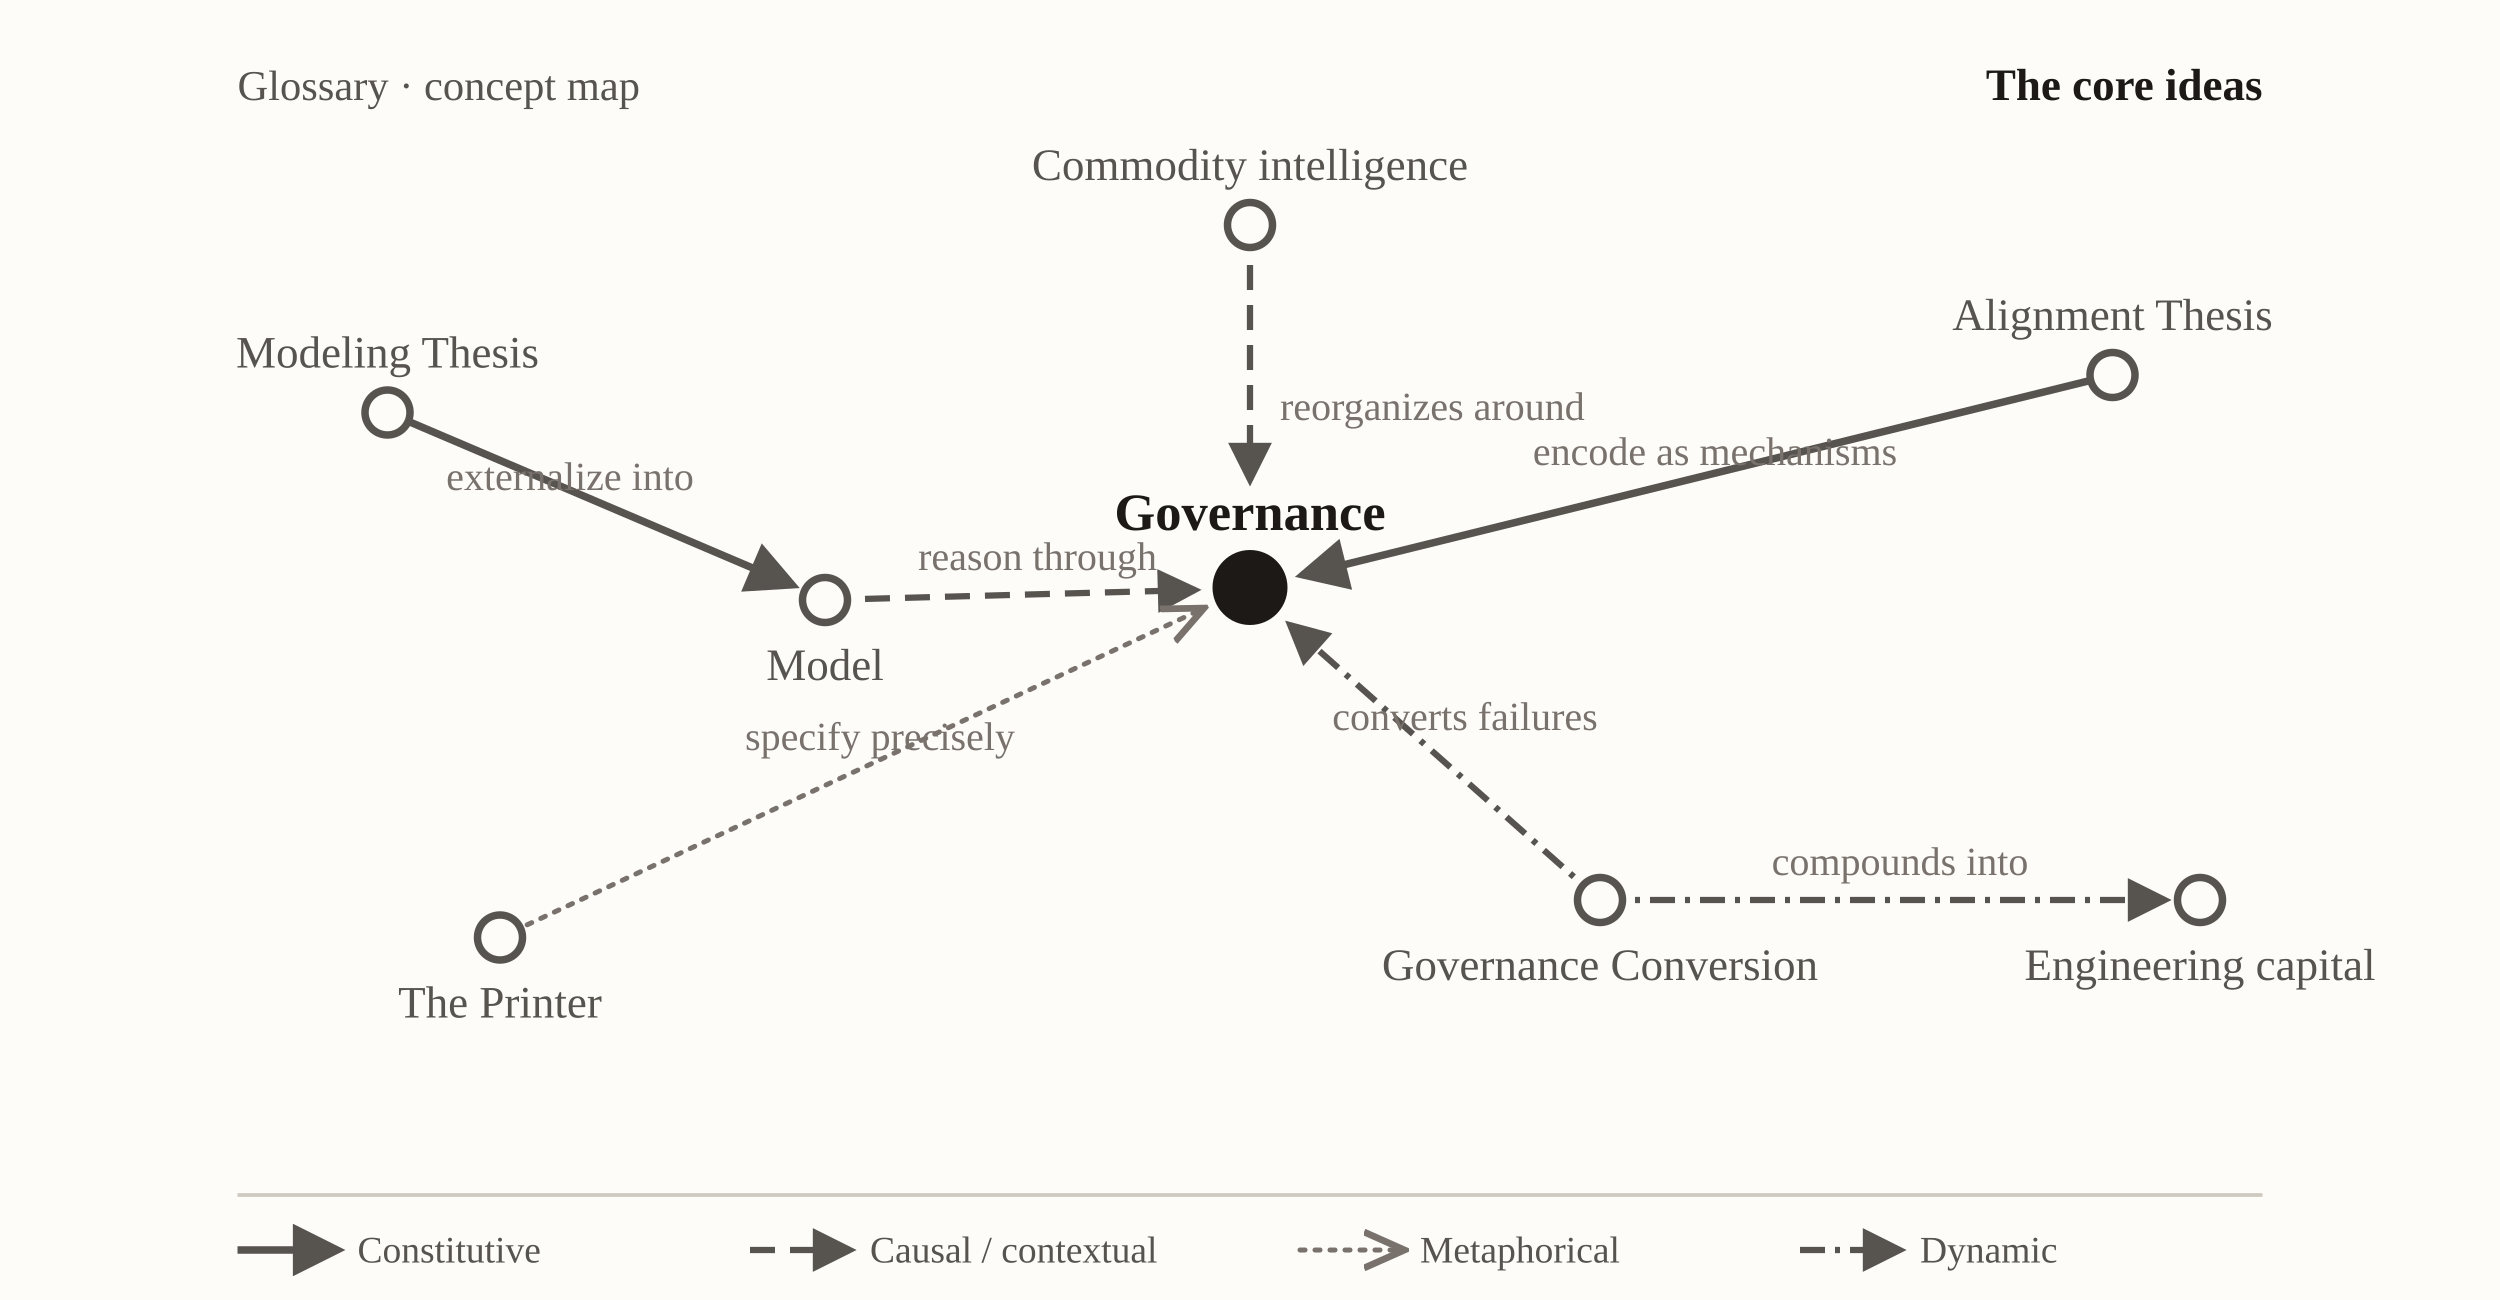
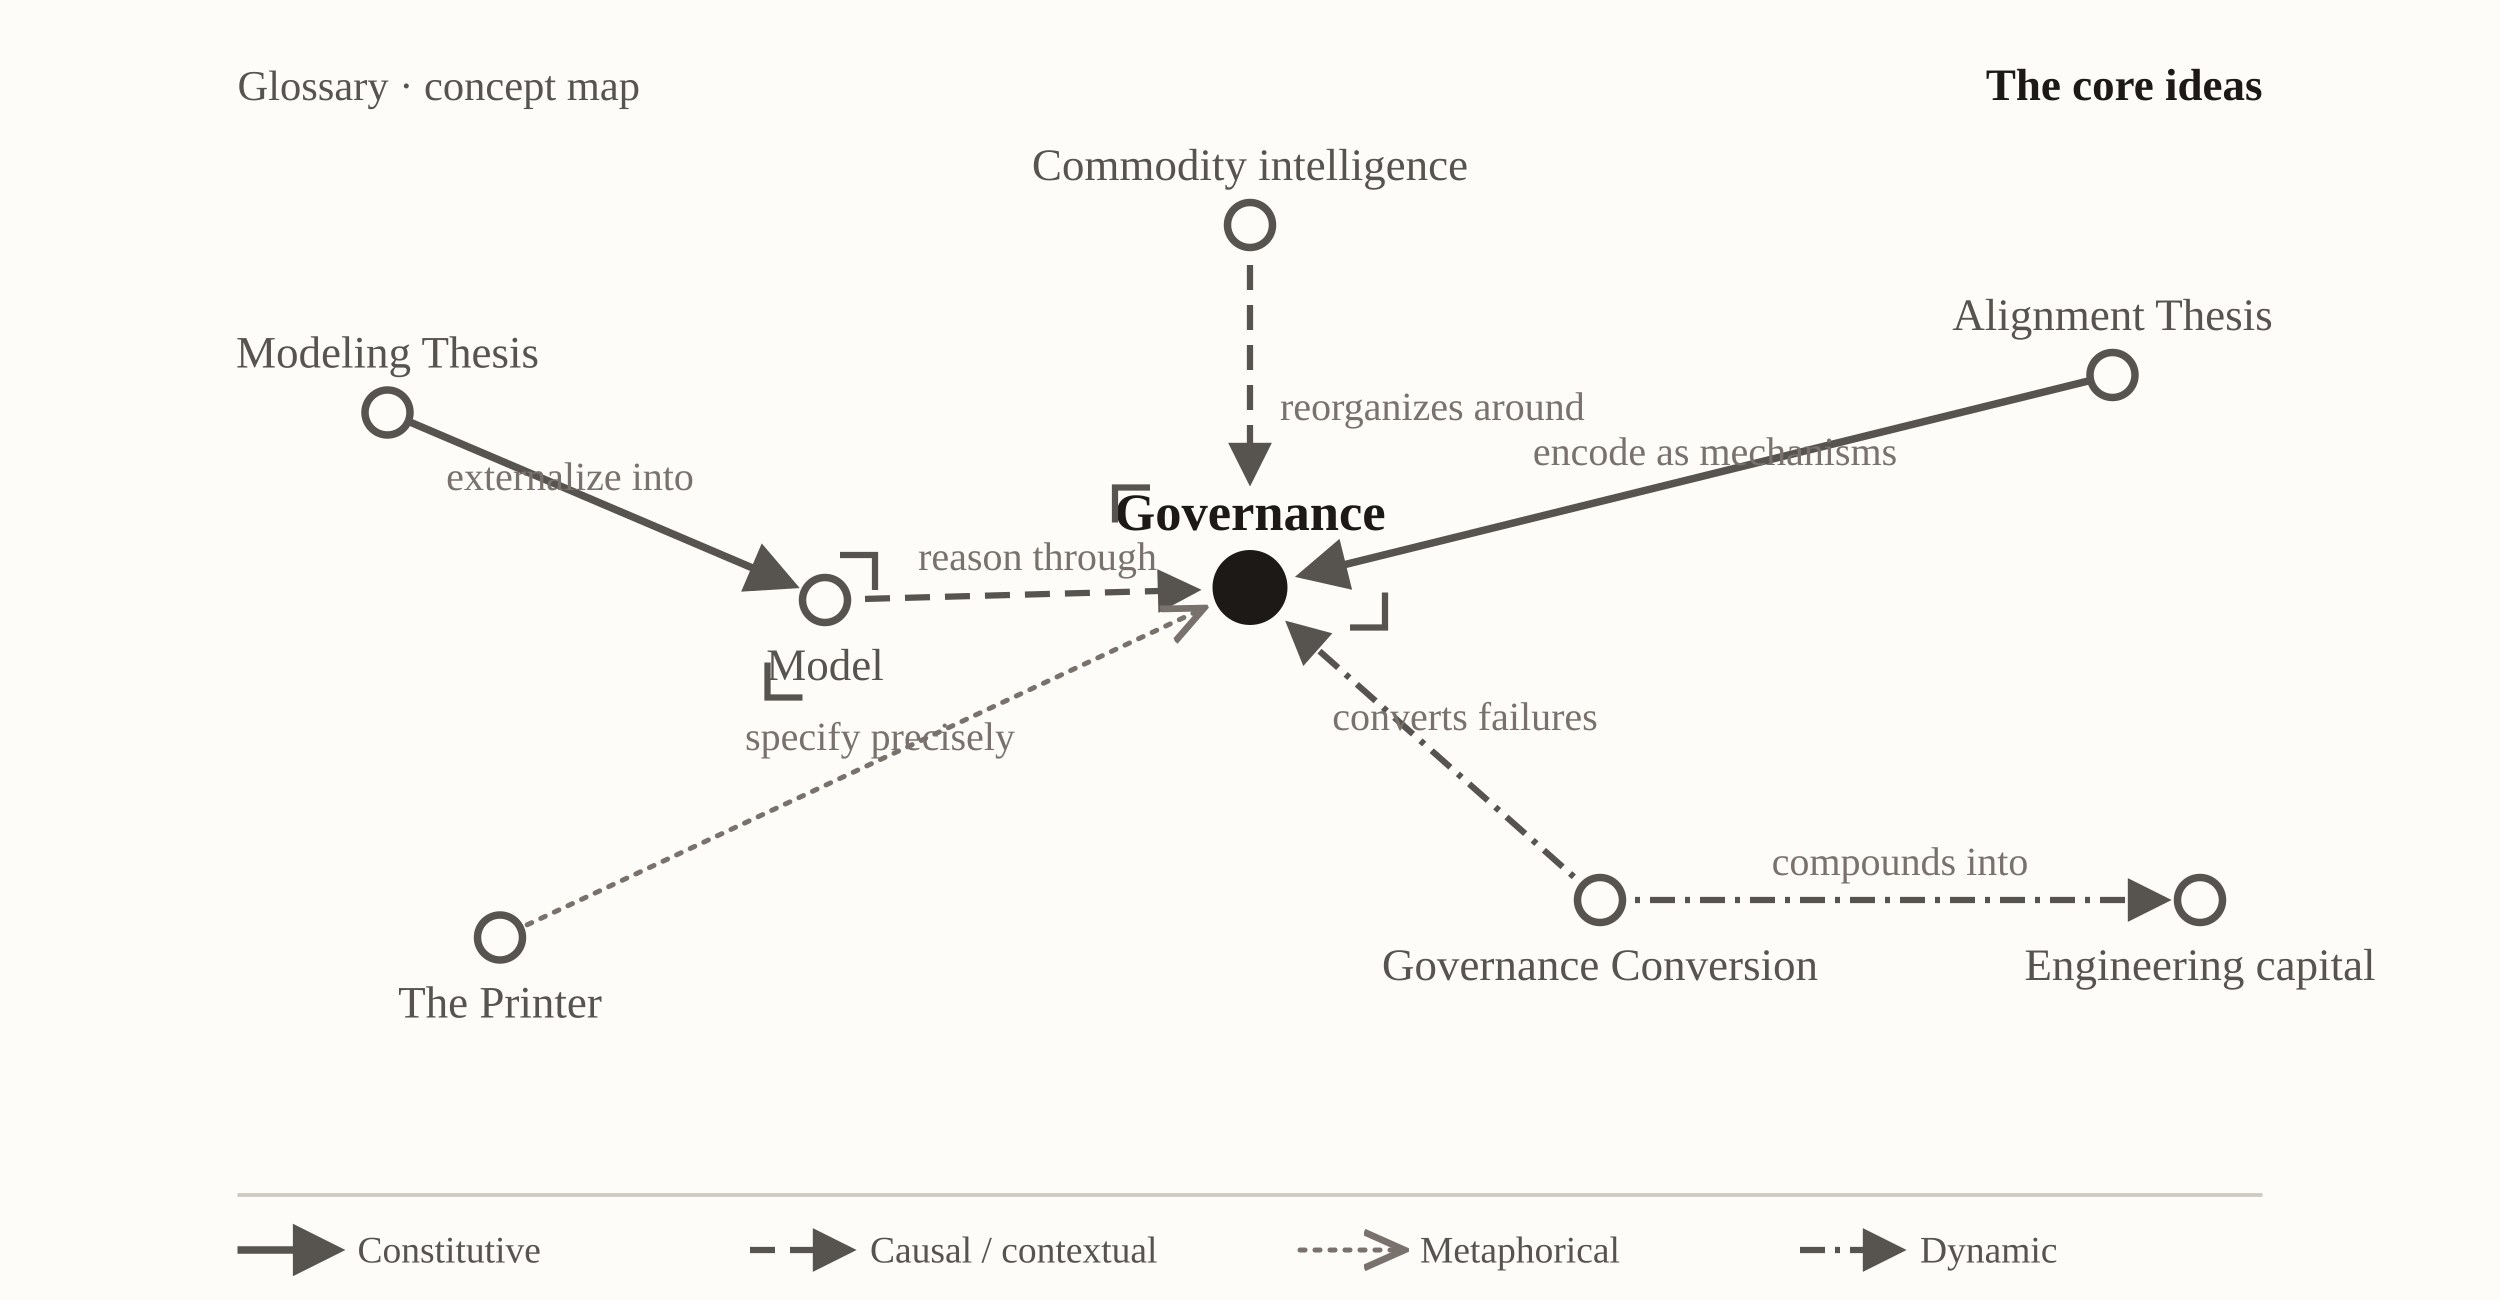
<svg xmlns="http://www.w3.org/2000/svg" viewBox="0 0 1000 520" font-family="Georgia, 'Times New Roman', serif" role="img" aria-label="Concept map: the core ideas, edges typed by relation kind">
  <defs>
    <marker id="vh-ci" viewBox="0 0 10 10" refX="8.5" refY="5" markerWidth="7" markerHeight="7" orient="auto-start-reverse">
      <path d="M0,0 L10,5 L0,10 z" fill="#57534e" />
    </marker>
    <marker id="vh-ci-open" viewBox="0 0 10 10" refX="8" refY="5" markerWidth="9" markerHeight="9" orient="auto-start-reverse">
      <path d="M0,1 L9,5 L0,9" fill="none" stroke="#78716c" stroke-width="1.5" />
    </marker>
  </defs>
  <rect x="0" y="0" width="1000" height="520" fill="#fdfcf9" />
  <text x="95" y="40" font-size="17" fill="#57534e">Glossary · concept map</text>
  <text x="905" y="40" text-anchor="end" font-size="18" font-weight="bold" fill="#1c1917">The core ideas</text>
  <line x1="500" y1="90" x2="500" y2="192" stroke="#57534e" stroke-width="2.5" stroke-dasharray="10 6" marker-end="url(#vh-ci)" />
  <line x1="155" y1="165" x2="317" y2="234" stroke="#57534e" stroke-width="3" marker-end="url(#vh-ci)" />
  <line x1="330" y1="240" x2="478" y2="236" stroke="#57534e" stroke-width="2.5" stroke-dasharray="10 6" marker-end="url(#vh-ci)" />
  <line x1="845" y1="150" x2="521" y2="230" stroke="#57534e" stroke-width="3" marker-end="url(#vh-ci)" />
  <line x1="200" y1="375" x2="480" y2="244" stroke="#78716c" stroke-width="2" stroke-dasharray="2 4" stroke-linecap="round" marker-end="url(#vh-ci-open)" />
  <line x1="640" y1="360" x2="516" y2="250" stroke="#57534e" stroke-width="2.5" stroke-dasharray="10 4 2 4" marker-end="url(#vh-ci)" />
  <line x1="640" y1="360" x2="866" y2="360" stroke="#57534e" stroke-width="2.5" stroke-dasharray="10 4 2 4" marker-end="url(#vh-ci)" />
  <text x="512" y="168" font-size="16" fill="#78716c">reorganizes around</text>
  <text x="228" y="196" text-anchor="middle" font-size="16" fill="#78716c">externalize into</text>
  <text x="415" y="228" text-anchor="middle" font-size="16" fill="#78716c">reason through</text>
  <text x="686" y="186" text-anchor="middle" font-size="16" fill="#78716c">encode as mechanisms</text>
  <text x="352" y="300" text-anchor="middle" font-size="16" fill="#78716c">specify precisely</text>
  <text x="586" y="292" text-anchor="middle" font-size="16" fill="#78716c">converts failures</text>
  <text x="760" y="350" text-anchor="middle" font-size="16" fill="#78716c">compounds into</text>
  <circle cx="500" cy="235" r="15" fill="#1c1917" />
  <text x="500" y="212" text-anchor="middle" font-size="21" font-weight="bold" fill="#1c1917">Governance</text>
  <circle cx="500" cy="90" r="9" fill="#fdfcf9" stroke="#57534e" stroke-width="3" />
  <text x="500" y="72" text-anchor="middle" font-size="18" fill="#57534e">Commodity intelligence</text>
  <circle cx="155" cy="165" r="9" fill="#fdfcf9" stroke="#57534e" stroke-width="3" />
  <text x="155" y="147" text-anchor="middle" font-size="18" fill="#57534e">Modeling Thesis</text>
  <circle cx="330" cy="240" r="9" fill="#fdfcf9" stroke="#57534e" stroke-width="3" />
  <text x="330" y="272" text-anchor="middle" font-size="18" fill="#57534e">Model</text>
  <circle cx="845" cy="150" r="9" fill="#fdfcf9" stroke="#57534e" stroke-width="3" />
  <text x="845" y="132" text-anchor="middle" font-size="18" fill="#57534e">Alignment Thesis</text>
  <circle cx="200" cy="375" r="9" fill="#fdfcf9" stroke="#57534e" stroke-width="3" />
  <text x="200" y="407" text-anchor="middle" font-size="18" fill="#57534e">The Printer</text>
  <circle cx="640" cy="360" r="9" fill="#fdfcf9" stroke="#57534e" stroke-width="3" />
  <text x="640" y="392" text-anchor="middle" font-size="18" fill="#57534e">Governance Conversion</text>
  <circle cx="880" cy="360" r="9" fill="#fdfcf9" stroke="#57534e" stroke-width="3" />
  <text x="880" y="392" text-anchor="middle" font-size="18" fill="#57534e">Engineering capital</text>
  <line x1="95" y1="478" x2="905" y2="478" stroke="#cfcabf" stroke-width="1.5" />
  <line x1="95" y1="500" x2="135" y2="500" stroke="#57534e" stroke-width="3" marker-end="url(#vh-ci)" />
  <text x="143" y="505" font-size="15" fill="#57534e">Constitutive</text>
  <line x1="300" y1="500" x2="340" y2="500" stroke="#57534e" stroke-width="2.5" stroke-dasharray="10 6" marker-end="url(#vh-ci)" />
  <text x="348" y="505" font-size="15" fill="#57534e">Causal / contextual</text>
  <line x1="520" y1="500" x2="560" y2="500" stroke="#78716c" stroke-width="2" stroke-dasharray="2 4" stroke-linecap="round" marker-end="url(#vh-ci-open)" />
  <text x="568" y="505" font-size="15" fill="#57534e">Metaphorical</text>
  <line x1="720" y1="500" x2="760" y2="500" stroke="#57534e" stroke-width="2.5" stroke-dasharray="10 4 2 4" marker-end="url(#vh-ci)" />
  <text x="768" y="505" font-size="15" fill="#57534e">Dynamic</text>
+   <g fill="none" stroke="#57534e" stroke-width="2.5">
+     <path d="M336,222 L350,222 L350,236" />
+     <path d="M321,279 L307,279 L307,265" />
+     <path d="M460,195 L446,195 L446,209" />
+     <path d="M540,251 L554,251 L554,237" />
+   </g>
</svg>
